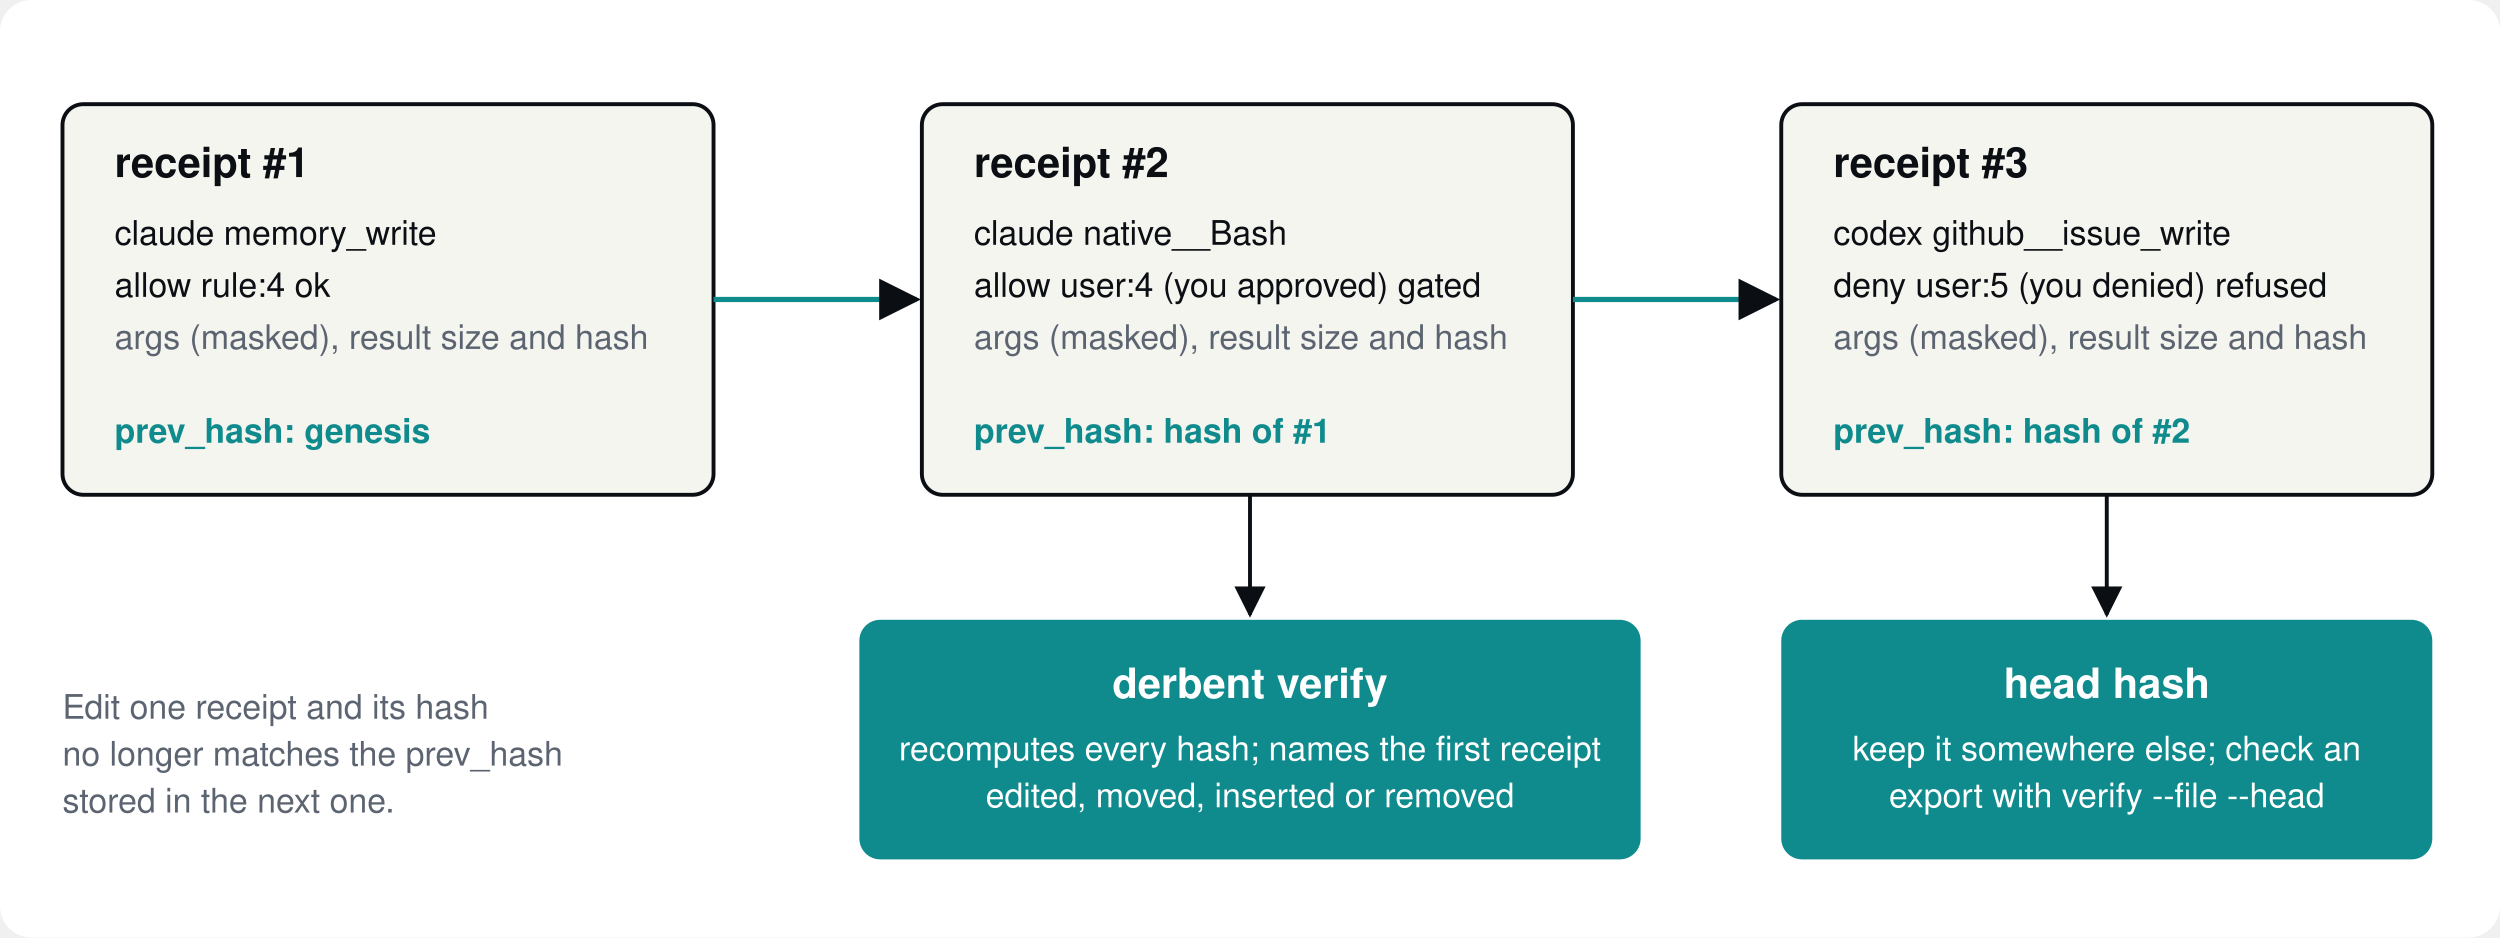
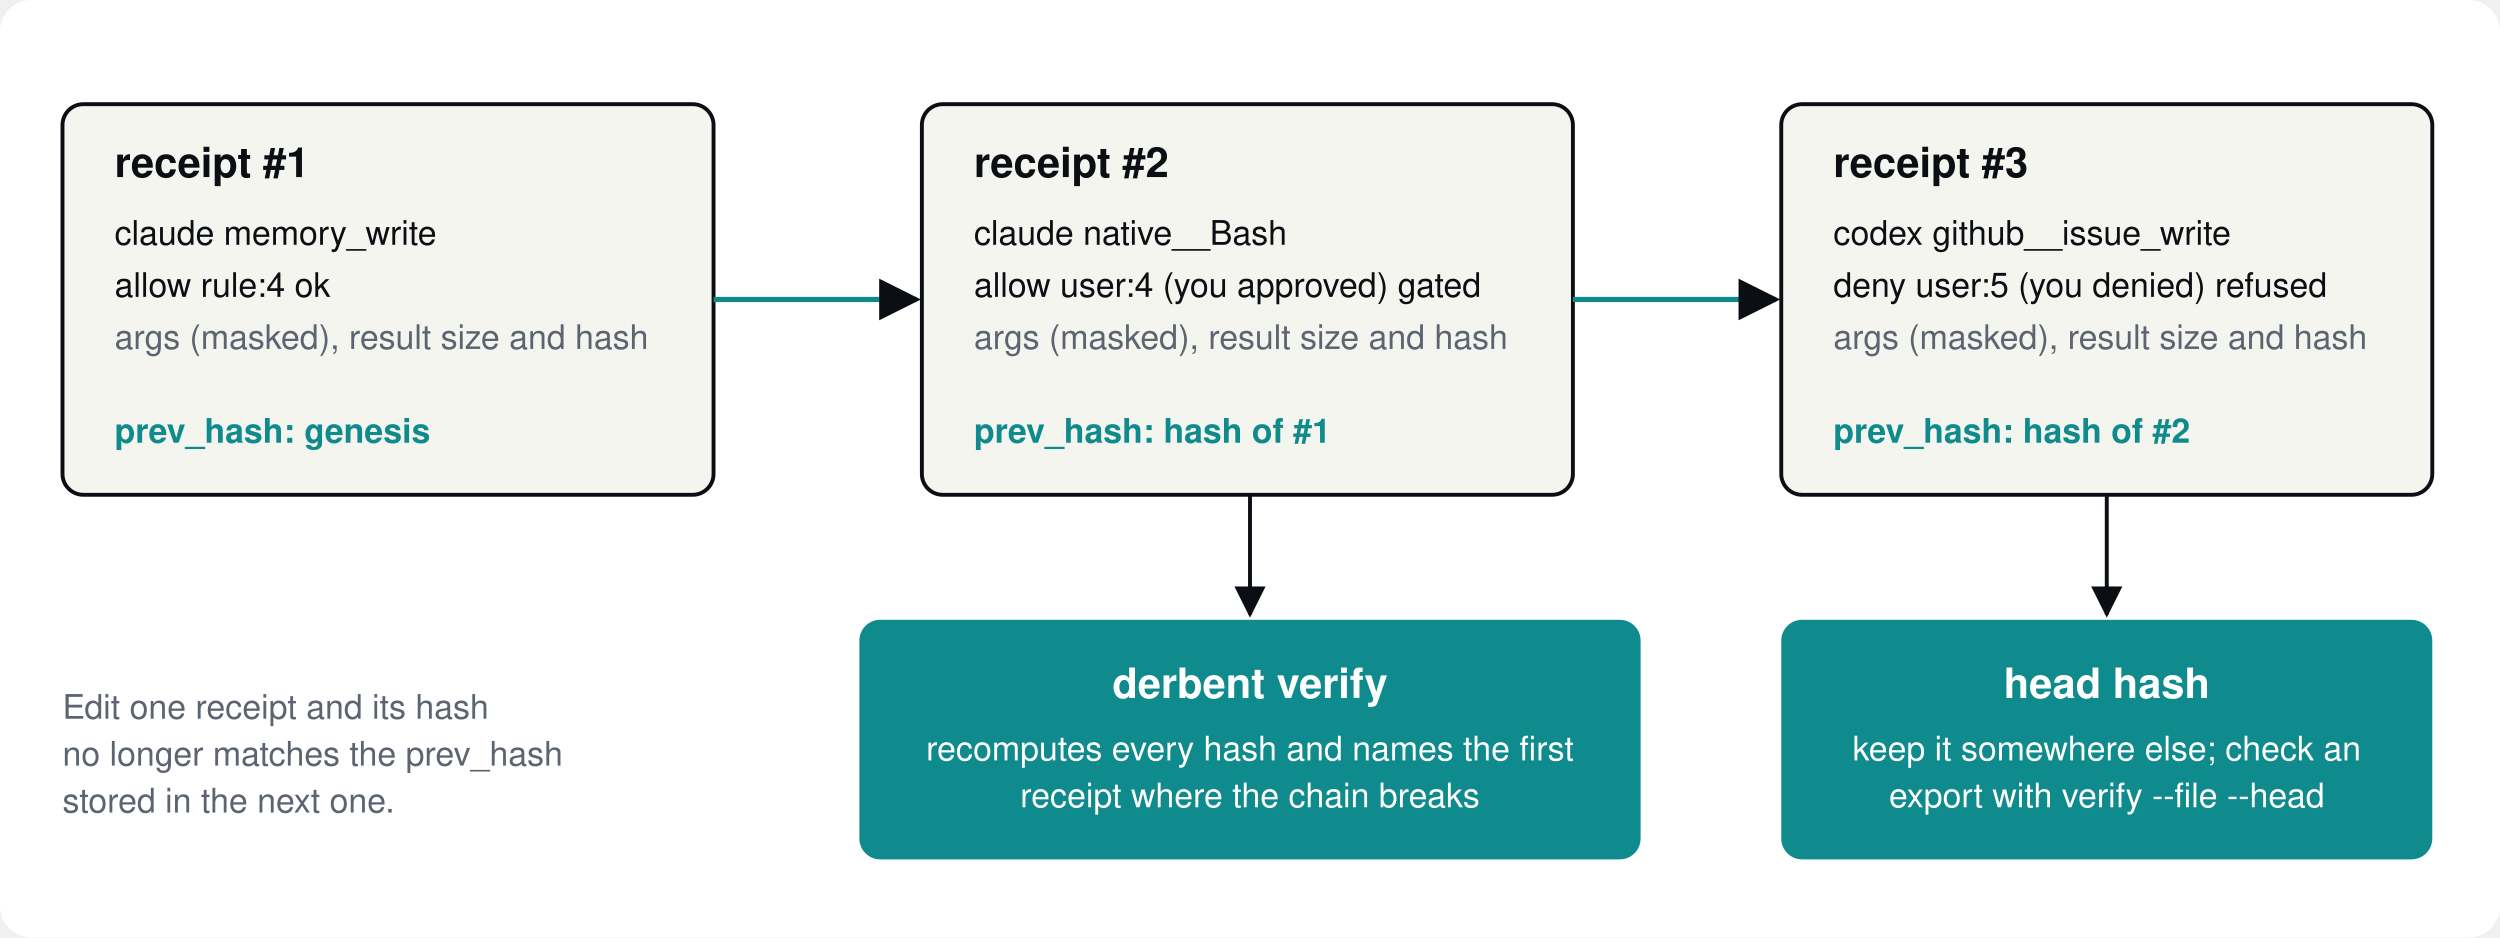
<svg xmlns="http://www.w3.org/2000/svg" width="960" height="360" viewBox="0 0 960 360" font-family="Segoe UI, Helvetica, Arial, sans-serif">
  <rect width="960" height="360" rx="12" fill="#FFFFFF" />
  <defs>
    <marker id="a" viewBox="0 0 10 10" refX="9" refY="5" markerWidth="8" markerHeight="8" orient="auto">
      <path d="M0 0 L10 5 L0 10 z" fill="#0B0F14" />
    </marker>
  </defs>
  <g font-size="13" fill="#0B0F14">
    <rect x="24" y="40" width="250" height="150" rx="8" fill="#F5F5F0" stroke="#0B0F14" stroke-width="1.5" />
    <text x="44" y="68" font-size="16" font-weight="600">receipt #1</text>
    <text x="44" y="94">claude  memory_write</text>
    <text x="44" y="114">allow rule:4  ok</text>
    <text x="44" y="134" fill="#5B6470">args (masked), result size and hash</text>
    <text x="44" y="170" fill="#0F8B8D" font-weight="600">prev_hash: genesis</text>
    <rect x="354" y="40" width="250" height="150" rx="8" fill="#F5F5F0" stroke="#0B0F14" stroke-width="1.5" />
    <text x="374" y="68" font-size="16" font-weight="600">receipt #2</text>
    <text x="374" y="94">claude  native__Bash</text>
    <text x="374" y="114">allow user:4 (you approved)  gated</text>
    <text x="374" y="134" fill="#5B6470">args (masked), result size and hash</text>
    <text x="374" y="170" fill="#0F8B8D" font-weight="600">prev_hash: hash of #1</text>
    <rect x="684" y="40" width="250" height="150" rx="8" fill="#F5F5F0" stroke="#0B0F14" stroke-width="1.5" />
    <text x="704" y="68" font-size="16" font-weight="600">receipt #3</text>
    <text x="704" y="94">codex  github__issue_write</text>
    <text x="704" y="114">deny user:5 (you denied)  refused</text>
    <text x="704" y="134" fill="#5B6470">args (masked), result size and hash</text>
    <text x="704" y="170" fill="#0F8B8D" font-weight="600">prev_hash: hash of #2</text>
  </g>
  <g stroke="#0F8B8D" stroke-width="2" fill="none">
    <line x1="274" y1="115" x2="352" y2="115" marker-end="url(#a)" />
    <line x1="604" y1="115" x2="682" y2="115" marker-end="url(#a)" />
  </g>
  <g stroke="#0B0F14" stroke-width="1.5" fill="none">
    <line x1="809" y1="190" x2="809" y2="236" marker-end="url(#a)" />
    <line x1="480" y1="190" x2="480" y2="236" marker-end="url(#a)" />
  </g>
  <rect x="330" y="238" width="300" height="92" rx="8" fill="#0F8B8D" />
  <text x="480" y="268" text-anchor="middle" font-size="16" font-weight="600" fill="#FFFFFF">derbent verify</text>
-   <text x="480" y="292" text-anchor="middle" font-size="13" fill="#FFFFFF">recomputes every hash; names the first receipt</text>
-   <text x="480" y="310" text-anchor="middle" font-size="13" fill="#FFFFFF">edited, moved, inserted or removed</text>
+   <text x="480" y="292" text-anchor="middle" font-size="13" fill="#FFFFFF">recomputes every hash and names the first</text>
+   <text x="480" y="310" text-anchor="middle" font-size="13" fill="#FFFFFF">receipt where the chain breaks</text>
  <rect x="684" y="238" width="250" height="92" rx="8" fill="#0F8B8D" />
  <text x="809" y="268" text-anchor="middle" font-size="16" font-weight="600" fill="#FFFFFF">head hash</text>
  <text x="809" y="292" text-anchor="middle" font-size="13" fill="#FFFFFF">keep it somewhere else; check an</text>
  <text x="809" y="310" text-anchor="middle" font-size="13" fill="#FFFFFF">export with verify --file --head</text>
  <text x="24" y="276" font-size="13" fill="#5B6470">Edit one receipt and its hash</text>
  <text x="24" y="294" font-size="13" fill="#5B6470">no longer matches the prev_hash</text>
  <text x="24" y="312" font-size="13" fill="#5B6470">stored in the next one.</text>
</svg>
